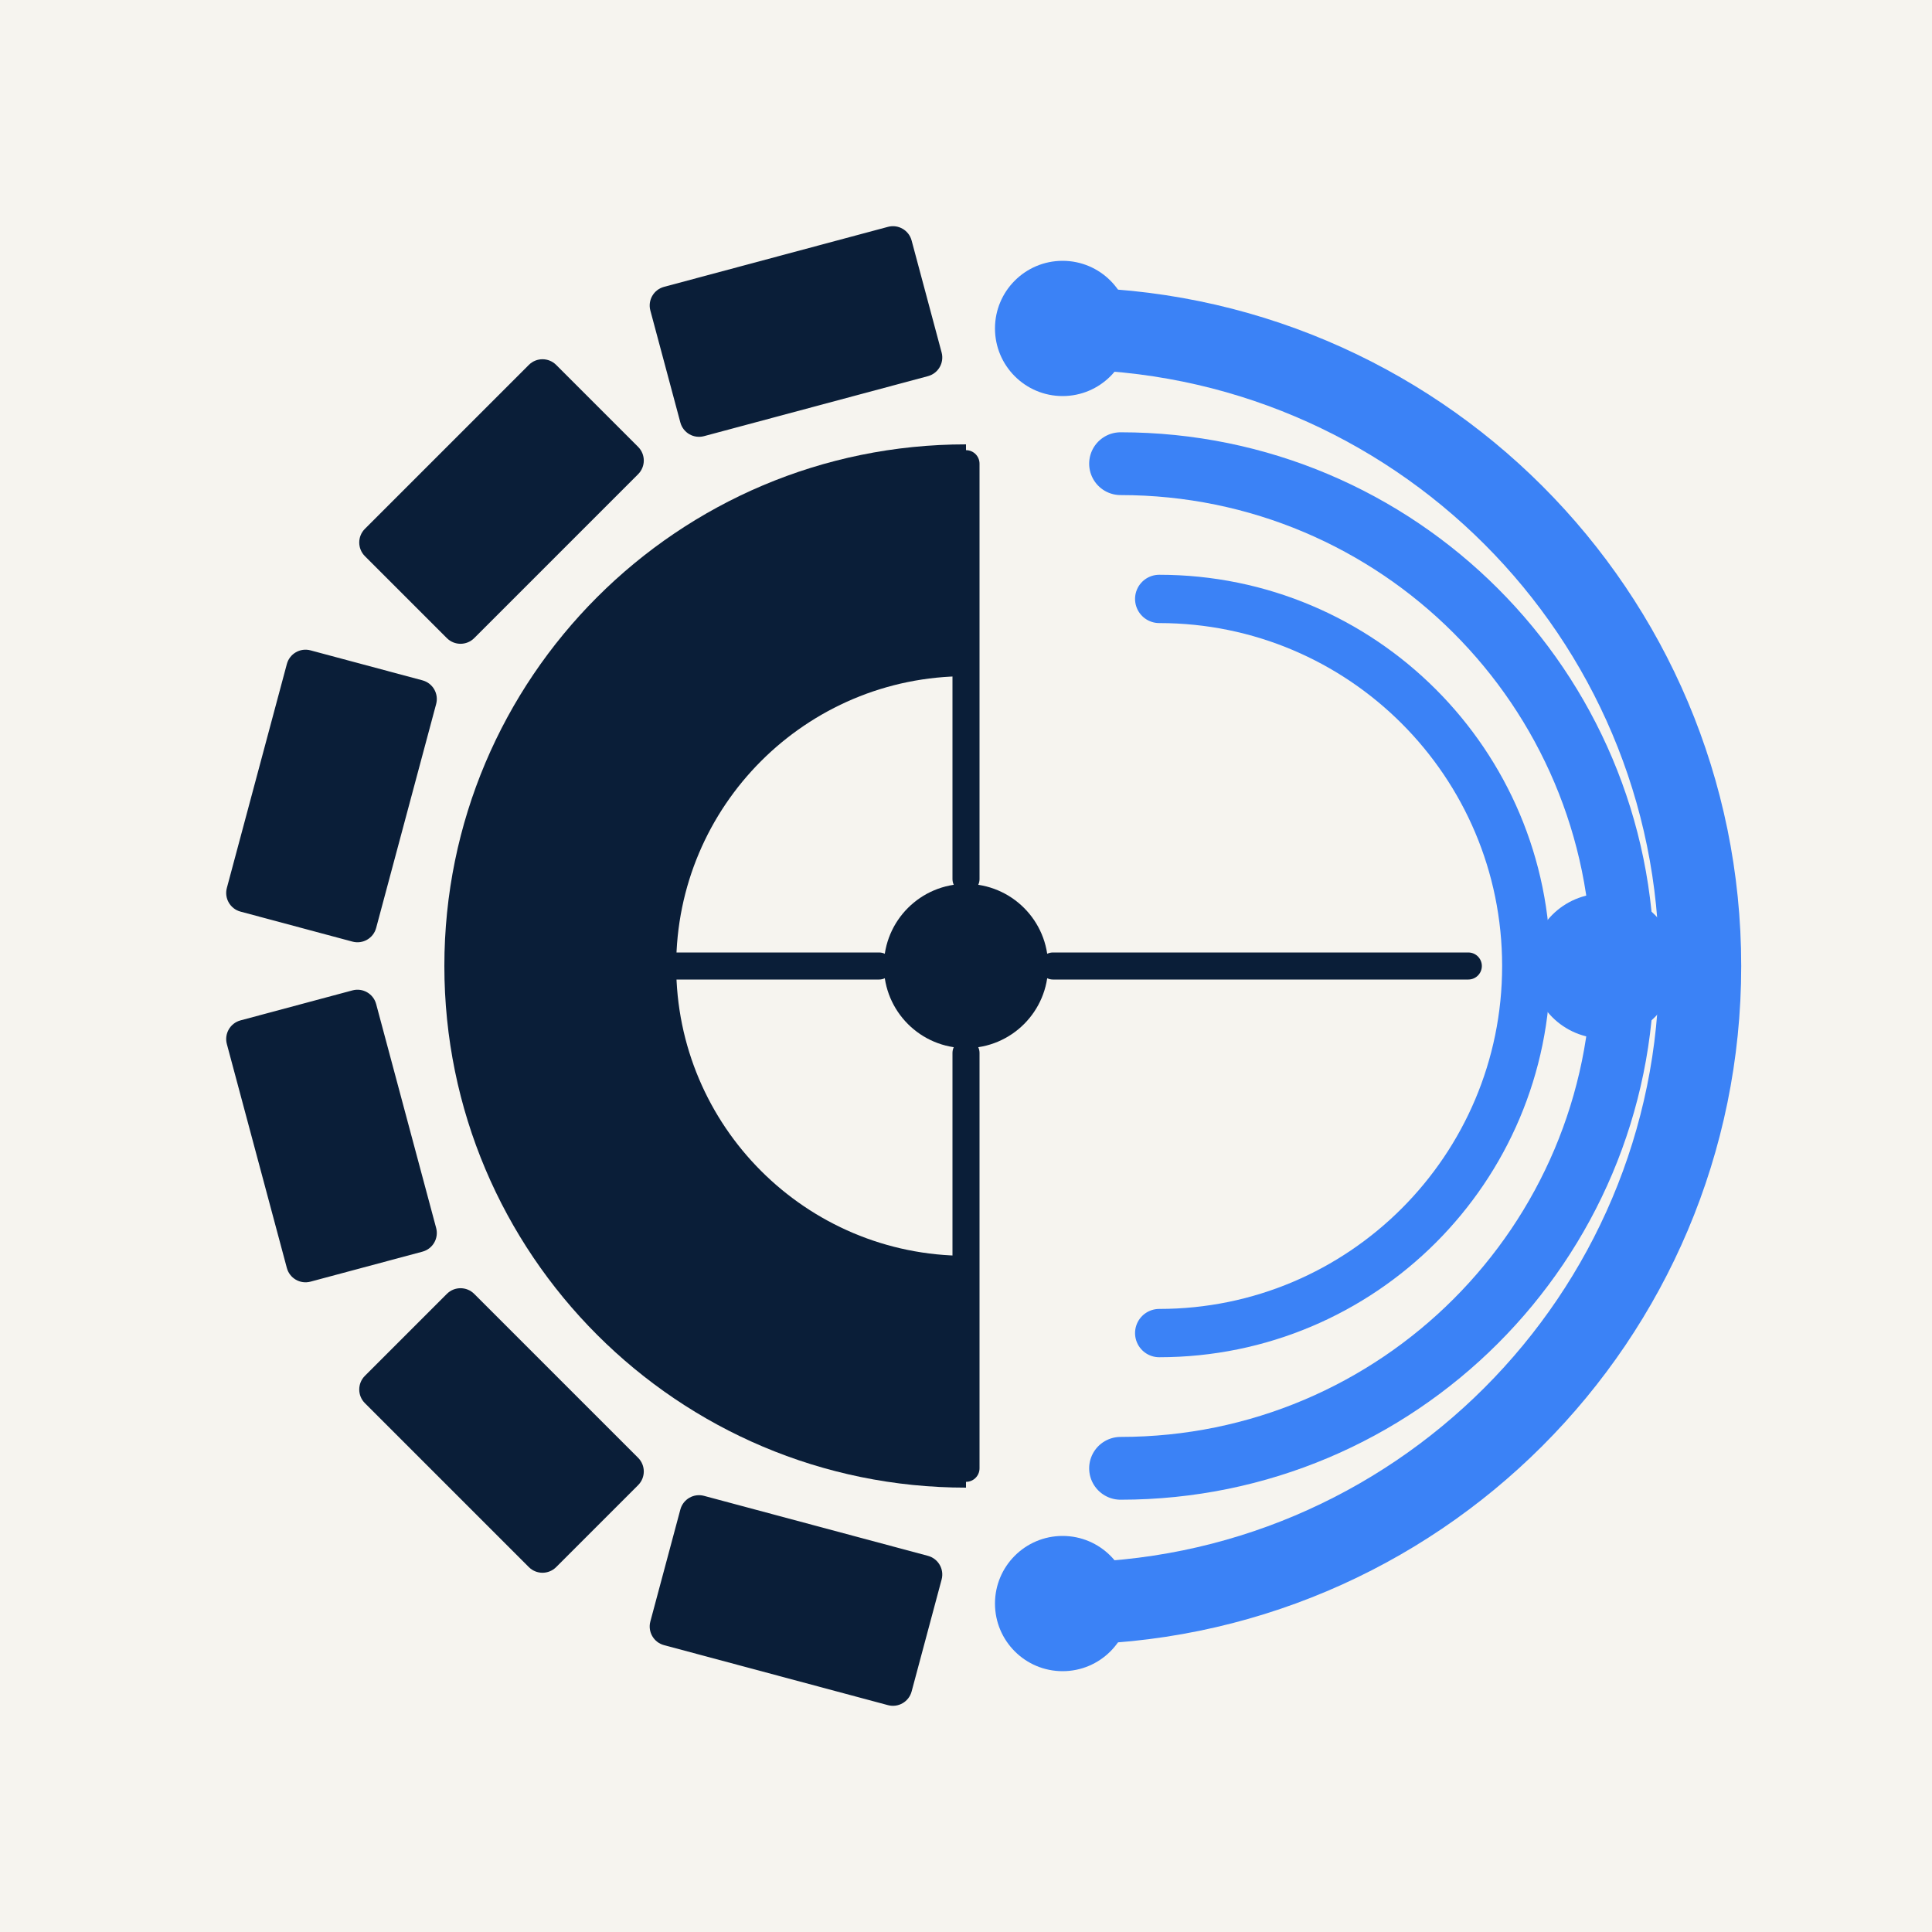
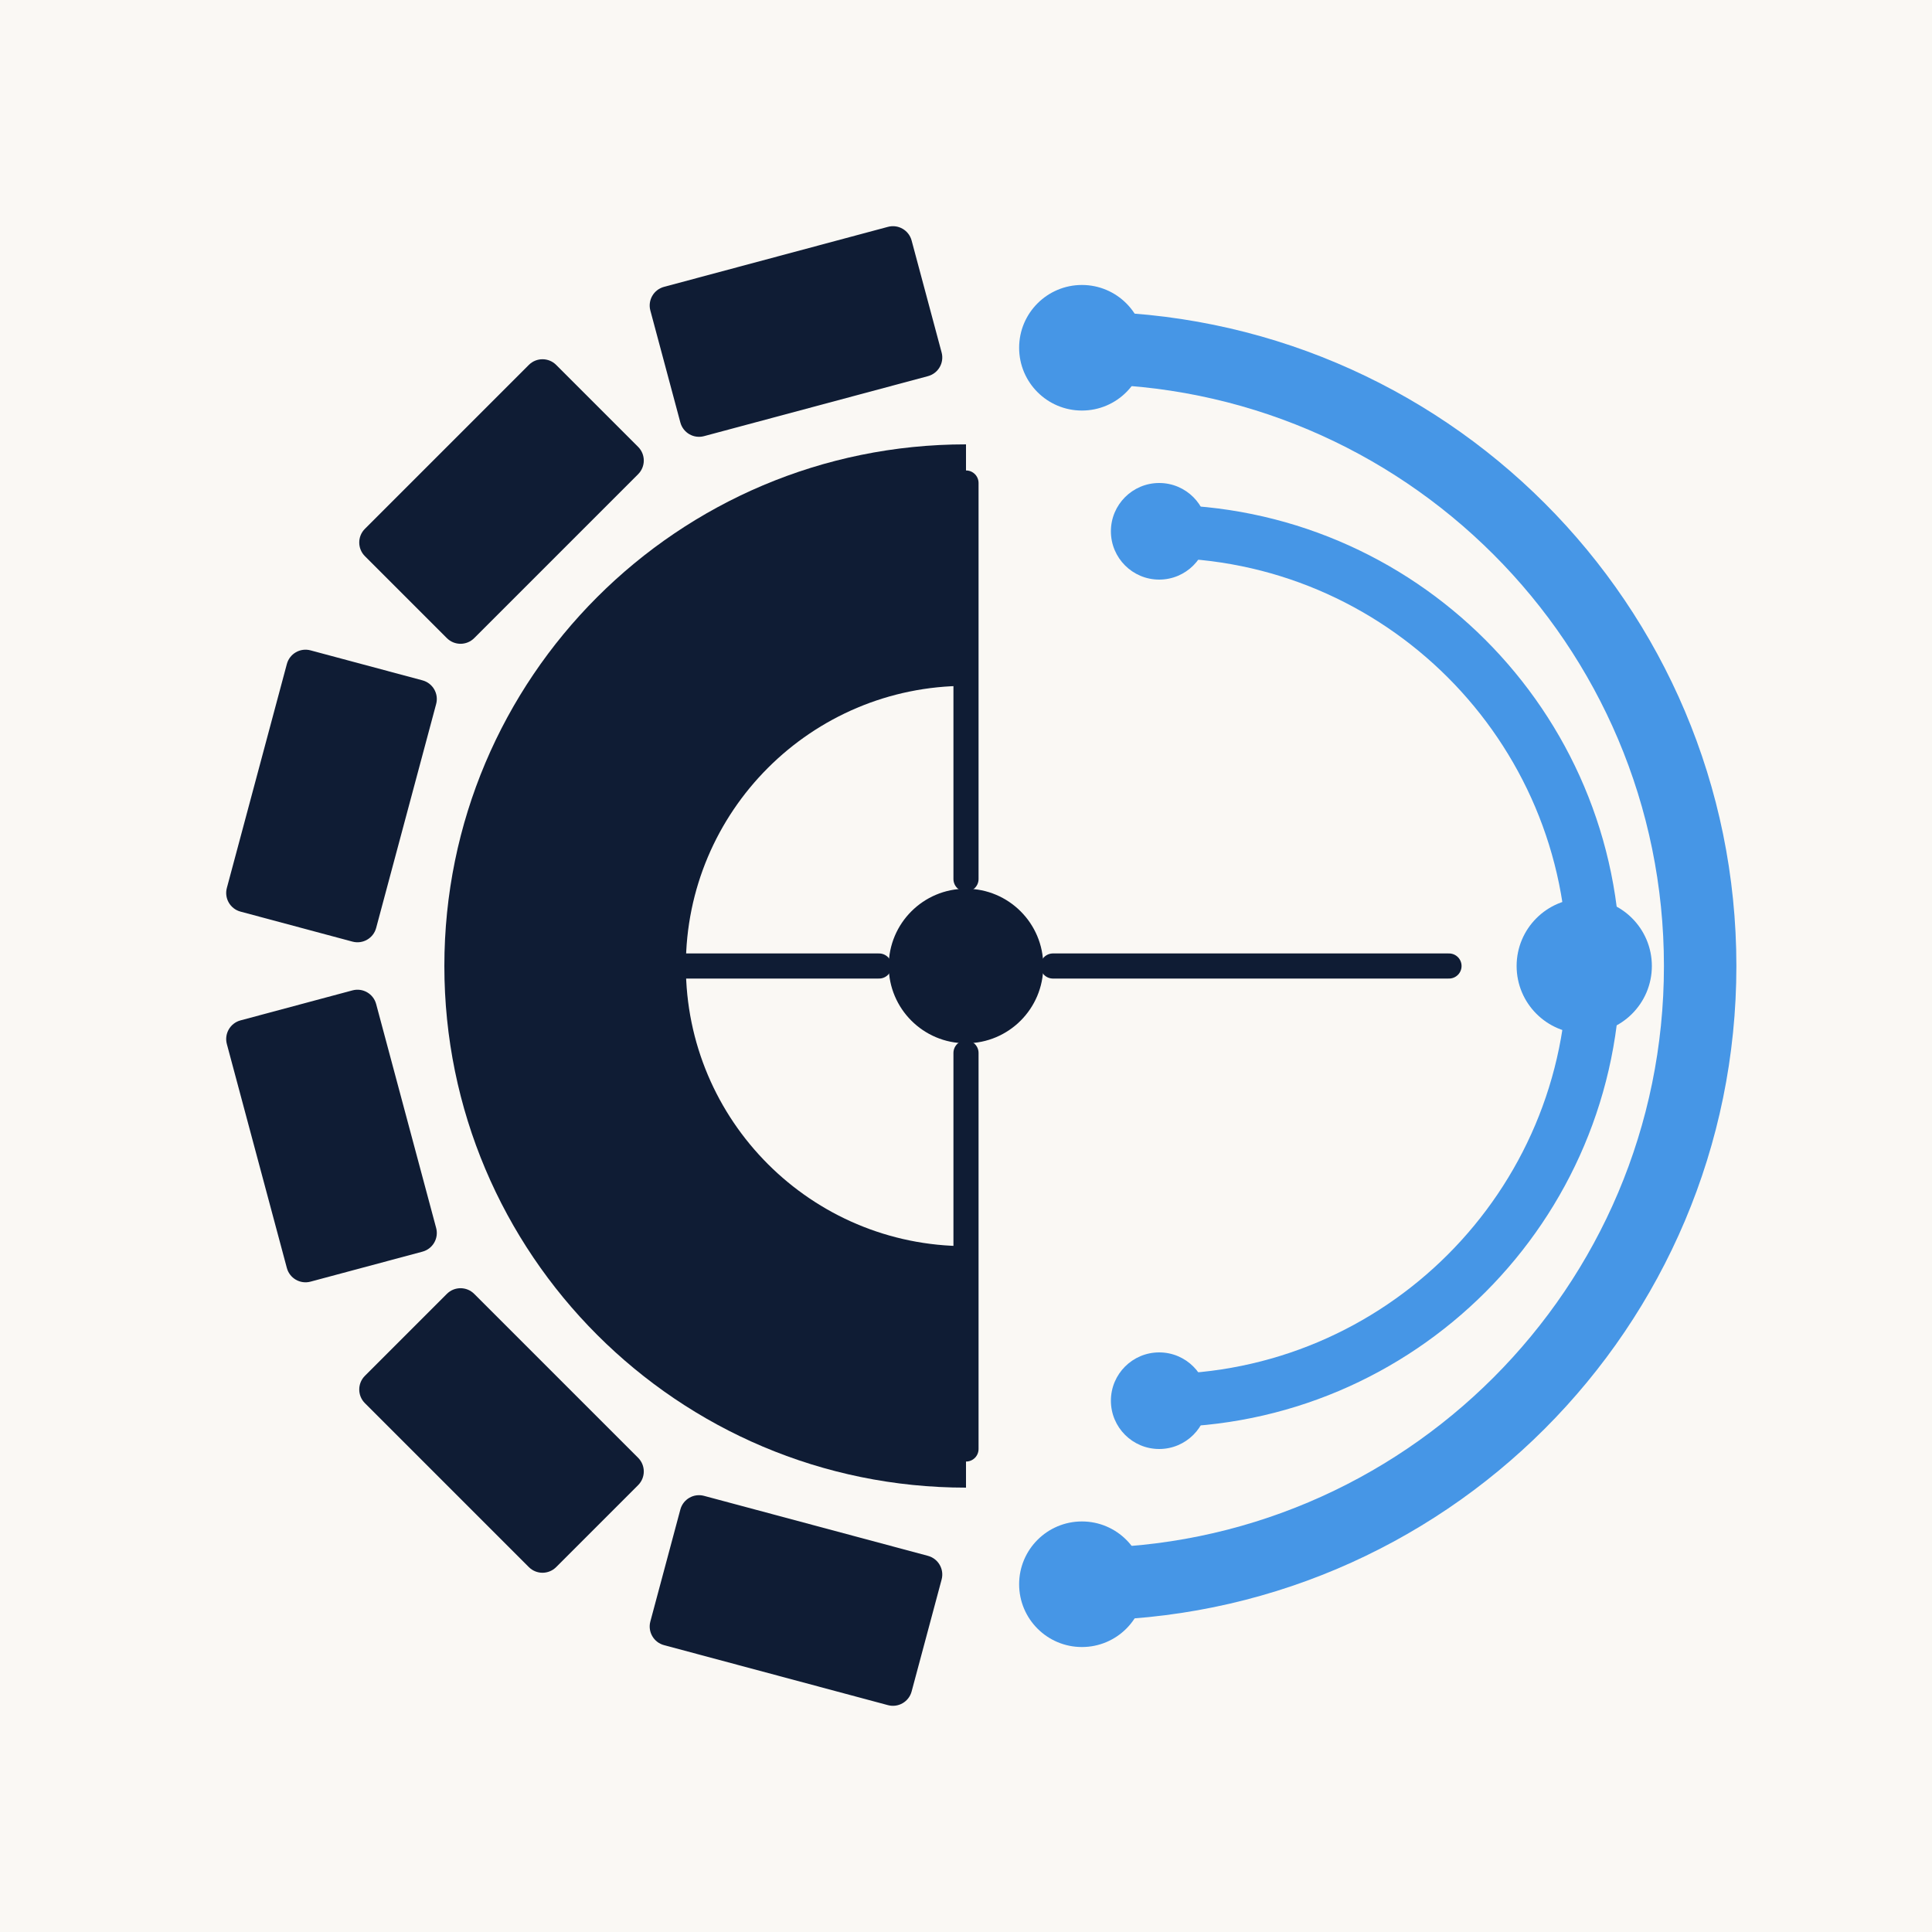
<svg xmlns="http://www.w3.org/2000/svg" viewBox="0 0 200 200" fill="none" role="img" aria-label="ROHLAX logo">
-   <rect width="200" height="200" fill="#F6F4EF" />
+   <rect width="200" height="200" fill="#FAF8F4" />
  <g clip-path="url(#L)">
-     <circle cx="100" cy="100" r="54" fill="#0A1E38" />
-     <circle cx="100" cy="100" r="30" fill="#F6F4EF" />
-     <g fill="#0A1E38">
+     <circle cx="100" cy="100" r="54" fill="#0F1C34" />
+     <circle cx="100" cy="100" r="29" fill="#FAF8F4" />
+     <g fill="#0F1C34">
      <g transform="rotate(-15 100 100)">
        <rect x="86" y="24" width="28" height="16" rx="2" />
      </g>
      <g transform="rotate(-45 100 100)">
        <rect x="86" y="24" width="28" height="16" rx="2" />
      </g>
      <g transform="rotate(-75 100 100)">
        <rect x="86" y="24" width="28" height="16" rx="2" />
      </g>
      <g transform="rotate(-105 100 100)">
        <rect x="86" y="24" width="28" height="16" rx="2" />
      </g>
      <g transform="rotate(-135 100 100)">
        <rect x="86" y="24" width="28" height="16" rx="2" />
      </g>
      <g transform="rotate(-165 100 100)">
        <rect x="86" y="24" width="28" height="16" rx="2" />
      </g>
    </g>
  </g>
-   <path d="M110 34 A66 66 0 0 1 110 166" stroke="#3B82F6" stroke-width="8.5" stroke-linecap="round" fill="none" />
-   <path d="M116 48 A50 50 0 0 1 116 152" stroke="#3B82F6" stroke-width="6.5" stroke-linecap="round" fill="none" />
-   <path d="M120 62 A36 36 0 0 1 120 138" stroke="#3B82F6" stroke-width="5" stroke-linecap="round" fill="none" />
-   <circle cx="110" cy="34" r="7" fill="#3B82F6" />
-   <circle cx="110" cy="166" r="7" fill="#3B82F6" />
-   <circle cx="166" cy="100" r="7.5" fill="#3B82F6" />
-   <circle cx="100" cy="100" r="8.5" fill="#0A1E38" />
-   <path d="M100 48v43M100 109v43M48 100h43M109 100h43" stroke="#0A1E38" stroke-width="2.8" stroke-linecap="round" />
+   <path d="M112 36 A64 64 0 0 1 112 164" stroke="#4696E6" stroke-width="7.5" stroke-linecap="round" fill="none" />
+   <path d="M120 55 A44 44 0 0 1 120 145" stroke="#4696E6" stroke-width="5.5" stroke-linecap="round" fill="none" />
+   <circle cx="112" cy="36" r="6.5" fill="#4696E6" />
+   <circle cx="112" cy="164" r="6.5" fill="#4696E6" />
+   <circle cx="164" cy="100" r="7" fill="#4696E6" />
+   <circle cx="120" cy="55" r="5" fill="#4696E6" />
+   <circle cx="120" cy="145" r="5" fill="#4696E6" />
+   <circle cx="100" cy="100" r="8" fill="#0F1C34" />
+   <path d="M100 50v41M100 109v41M50 100h41M109 100h41" stroke="#0F1C34" stroke-width="2.6" stroke-linecap="round" />
  <defs>
    <clipPath id="L">
      <rect width="100" height="200" />
    </clipPath>
  </defs>
</svg>
